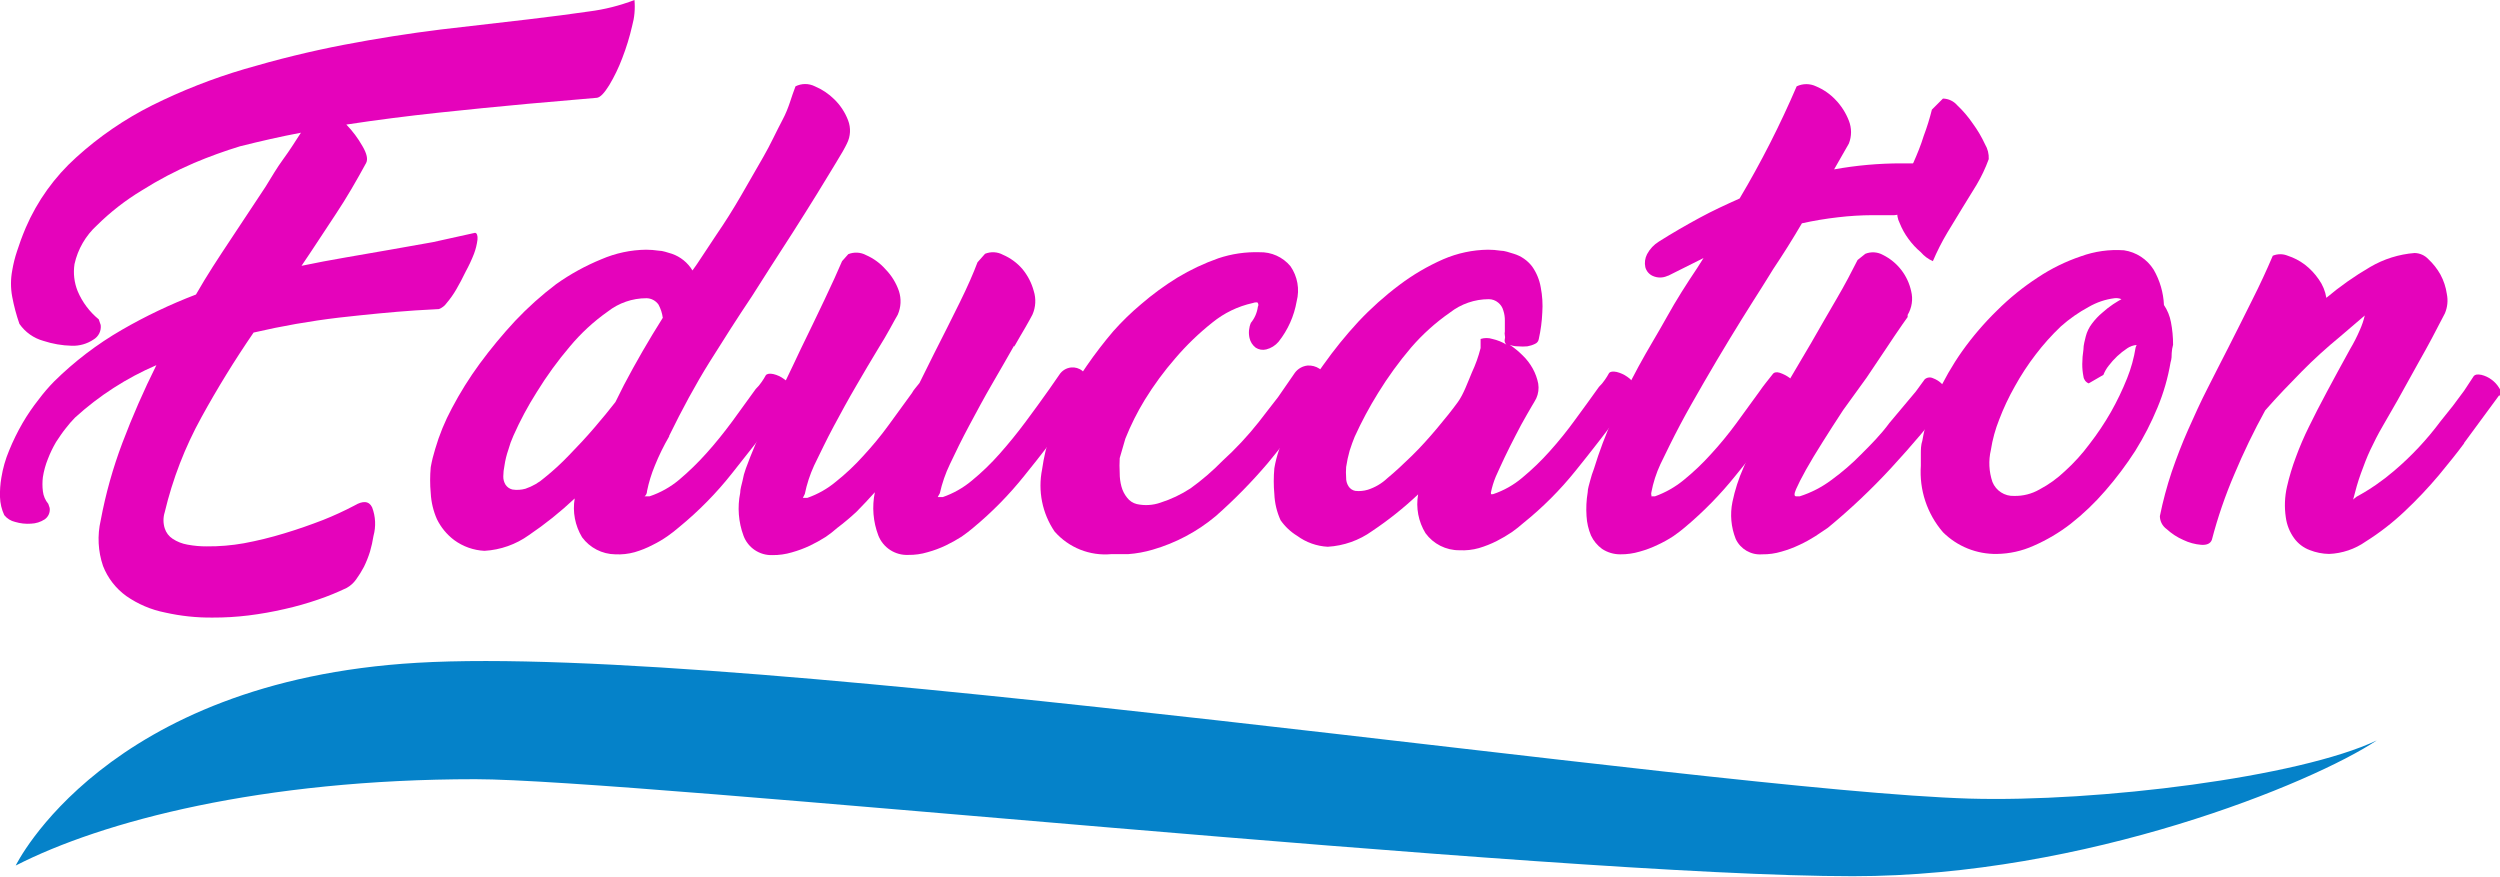
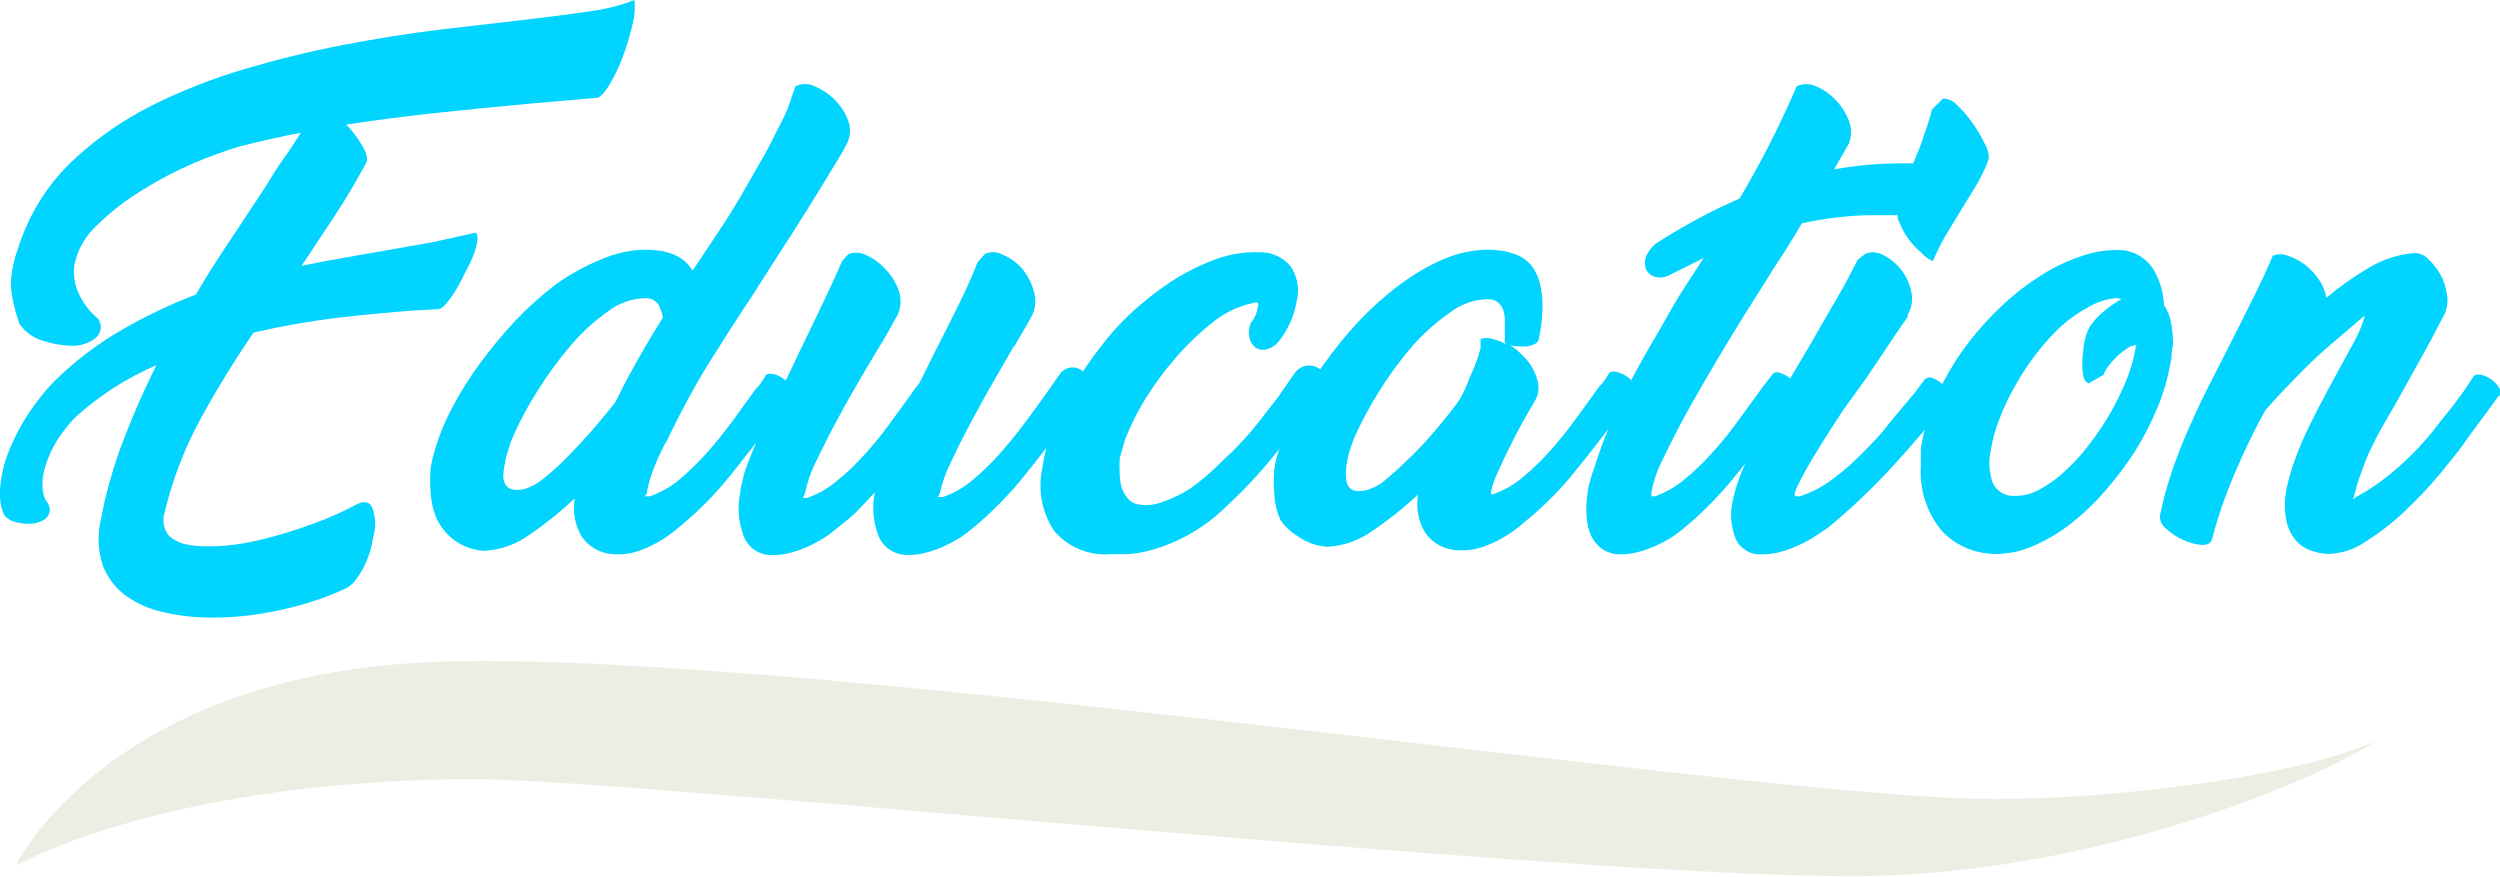
<svg xmlns="http://www.w3.org/2000/svg" viewBox="0 0 128.85 45.16">
  <defs>
-     <style>.cls-1{fill:#e503bb;}.cls-2{fill:#0582c9;}</style>
+     <style>.cls-1{fill:#00D4FF;}.cls-2{fill:#ECEEE3;}</style>
  </defs>
  <g id="Layer_2" data-name="Layer 2">
    <g id="Layer_4" data-name="Layer 4">
      <path class="cls-1" d="M2.56,26.18a.61.61,0,0,1-.26.59,1.38,1.38,0,0,1-.7.22,2.28,2.28,0,0,1-.82-.09,1,1,0,0,1-.56-.35A2.35,2.35,0,0,1,0,25.62a5,5,0,0,1,.07-1,6.07,6.07,0,0,1,.4-1.4,11.51,11.51,0,0,1,.69-1.41A10.51,10.51,0,0,1,2,20.58a9,9,0,0,1,.79-.92A17.22,17.22,0,0,1,6.28,17a26.69,26.69,0,0,1,3.82-1.82c.57-1,1.16-1.89,1.77-2.81s1.21-1.83,1.82-2.75c.3-.49.6-1,.91-1.42s.62-.91.91-1.36c-1.06.2-2.1.44-3.14.7A24.56,24.56,0,0,0,10,8.4a19.34,19.34,0,0,0-2.7,1.42A12.37,12.37,0,0,0,5,11.61a3.82,3.82,0,0,0-1.16,2A2.66,2.66,0,0,0,4,15a3.77,3.77,0,0,0,1.09,1.46l.1.29a.76.76,0,0,1-.37.75,1.89,1.89,0,0,1-1.13.32,5.08,5.08,0,0,1-1.45-.25A2.22,2.22,0,0,1,1,16.69,9.75,9.75,0,0,1,.63,15.3a3.66,3.66,0,0,1,0-1.36,6.42,6.42,0,0,1,.25-1c.11-.35.26-.76.45-1.21A10.43,10.43,0,0,1,3.93,8.11,17.44,17.44,0,0,1,7.84,5.43,29.28,29.28,0,0,1,12.6,3.56c1.7-.5,3.4-.92,5.12-1.25s3.39-.59,5-.79L27.21,1c1.2-.14,2.25-.28,3.15-.41A10,10,0,0,0,32.7,0a3.71,3.71,0,0,1-.12,1.34A12,12,0,0,1,32.07,3a8.58,8.58,0,0,1-.67,1.39c-.25.4-.45.62-.63.65l-3.56.31c-1.51.14-3.05.29-4.63.46s-3.15.37-4.73.61a5.45,5.45,0,0,1,.83,1.11c.23.39.29.68.19.87-.49.9-1,1.79-1.58,2.66s-1.15,1.76-1.75,2.64c.76-.16,1.52-.3,2.27-.43l2.3-.4,2.2-.39L24.48,12c.1,0,.15.15.13.35a3.2,3.2,0,0,1-.18.73A7.64,7.64,0,0,1,24,14c-.16.33-.32.64-.48.91a4.84,4.84,0,0,1-.5.71.85.85,0,0,1-.4.31L21.39,16c-1.18.08-2.49.21-3.92.37a40.69,40.69,0,0,0-4.4.77q-1.46,2.13-2.69,4.37a19.41,19.41,0,0,0-1.89,4.89,1.38,1.38,0,0,0,0,.83,1,1,0,0,0,.41.54,2,2,0,0,0,.76.3,5.16,5.16,0,0,0,1,.09A10.38,10.38,0,0,0,12.57,28a19.11,19.11,0,0,0,2.08-.51c.7-.21,1.35-.44,2-.69a16.84,16.84,0,0,0,1.61-.74c.45-.27.76-.24.92.09a2.38,2.38,0,0,1,.07,1.47,6.61,6.61,0,0,1-.18.81,5.51,5.51,0,0,1-.31.78,5.29,5.29,0,0,1-.41.66,1.46,1.46,0,0,1-.48.43,13.14,13.14,0,0,1-1.47.6,16,16,0,0,1-1.73.49,18,18,0,0,1-1.86.33,14.67,14.67,0,0,1-1.85.11,10.64,10.64,0,0,1-2.45-.26,5.3,5.3,0,0,1-2-.85,3.46,3.46,0,0,1-1.2-1.55,4.29,4.29,0,0,1-.12-2.35,23.48,23.48,0,0,1,1.12-4,43.37,43.37,0,0,1,1.75-4,15.06,15.06,0,0,0-4.19,2.7,5.68,5.68,0,0,0-.47.54c-.17.21-.34.46-.51.72a5.83,5.83,0,0,0-.42.87,4.27,4.27,0,0,0-.26.94,3,3,0,0,0,0,.73,1.23,1.23,0,0,0,.28.65Z" />
      <path class="cls-1" d="M34.49,22.49A11.67,11.67,0,0,0,33.75,24a7.13,7.13,0,0,0-.4,1.3c0,.15-.08.25-.13.28h.26A4.69,4.69,0,0,0,35,24.73a13.89,13.89,0,0,0,1.41-1.37c.46-.51.9-1.06,1.33-1.64l1.21-1.67a2.24,2.24,0,0,0,.31-.37,3.37,3.37,0,0,0,.21-.34q.1-.12.39-.06a1.47,1.47,0,0,1,.54.25,1.32,1.32,0,0,1,.42.43.33.33,0,0,1,0,.42l-.75,1v0c-.75,1-1.53,2-2.33,3A18,18,0,0,1,35,27.17a7.26,7.26,0,0,1-.59.46,5.73,5.73,0,0,1-.78.46,5,5,0,0,1-.92.37,3.14,3.14,0,0,1-1,.11A2.16,2.16,0,0,1,30,27.69a2.92,2.92,0,0,1-.38-2,18.78,18.78,0,0,1-2.36,1.89,4.36,4.36,0,0,1-2.29.81,2.88,2.88,0,0,1-1.57-.56,3,3,0,0,1-.88-1.07,3.81,3.81,0,0,1-.32-1.34,7.31,7.31,0,0,1,0-1.34,7.62,7.62,0,0,1,.23-.94,10.84,10.84,0,0,1,.86-2.1,18.35,18.35,0,0,1,1.43-2.29,25.22,25.22,0,0,1,1.83-2.21,17.08,17.08,0,0,1,2.12-1.9A11.64,11.64,0,0,1,31,13.36a6,6,0,0,1,2.3-.49,4.62,4.62,0,0,1,.65.05c.21,0,.43.09.68.16a2,2,0,0,1,1.06.86l.24-.34,1-1.51c.44-.64.86-1.31,1.26-2s.79-1.38,1.15-2,.67-1.31,1-1.93S40.78,5,41,4.45a1.11,1.11,0,0,1,1,0,3.14,3.14,0,0,1,1,.67,3,3,0,0,1,.71,1.08,1.47,1.47,0,0,1-.06,1.2c-.1.21-.29.55-.57,1s-.6,1-1,1.64-.77,1.24-1.2,1.91-.83,1.29-1.21,1.88l-.91,1.43,0,0c-.73,1.09-1.46,2.23-2.19,3.4s-1.42,2.45-2.08,3.8Zm-7.41,2.7a2.93,2.93,0,0,0,1-.58,12.75,12.75,0,0,0,1.25-1.15c.43-.44.86-.9,1.29-1.4s.79-.94,1.1-1.34l.44-.88c.61-1.16,1.28-2.32,2-3.46a2,2,0,0,0-.22-.68.77.77,0,0,0-.62-.33,3.24,3.24,0,0,0-2,.69,10.16,10.16,0,0,0-1.95,1.8,18.9,18.9,0,0,0-1.7,2.34,17.15,17.15,0,0,0-1.21,2.26,4.86,4.86,0,0,0-.26.72A4.36,4.36,0,0,0,26,24a2.72,2.72,0,0,0-.06.55.78.78,0,0,0,.12.44.59.59,0,0,0,.35.24A1.59,1.59,0,0,0,27.08,25.19Z" />
      <path class="cls-1" d="M50.77,13.08a1.08,1.08,0,0,1,.92.05,2.76,2.76,0,0,1,1,.73A3,3,0,0,1,53.28,15a1.72,1.72,0,0,1-.07,1.22c-.07.14-.19.35-.36.65s-.37.62-.58,1l0-.06c-.33.58-.7,1.23-1.12,1.95s-.81,1.45-1.19,2.16-.71,1.38-1,2a6.9,6.9,0,0,0-.52,1.5l-.11.2h.26a4.75,4.75,0,0,0,1.5-.85,12.3,12.3,0,0,0,1.43-1.38c.46-.52.91-1.07,1.34-1.65s.84-1.14,1.22-1.68l.52-.75a.82.82,0,0,1,.6-.37.79.79,0,0,1,.58.17.9.9,0,0,1,.32.56,1.17,1.17,0,0,1-.25.83l-.73,1c-.73,1-1.5,2-2.31,3a18.33,18.33,0,0,1-2.65,2.7c-.16.14-.36.29-.6.46a7.76,7.76,0,0,1-.81.45,5.52,5.52,0,0,1-.94.35,3.27,3.27,0,0,1-1,.14,1.58,1.58,0,0,1-1.54-1,4,4,0,0,1-.18-2.23v0c-.31.35-.62.67-.94,1a12.54,12.54,0,0,1-1,.84,5.85,5.85,0,0,1-.59.46,7.76,7.76,0,0,1-.81.45,5.86,5.86,0,0,1-.94.35,3.38,3.38,0,0,1-1,.14,1.53,1.53,0,0,1-1.49-1,4.05,4.05,0,0,1-.17-2.21c0-.19.07-.4.12-.62a3.61,3.61,0,0,1,.17-.63c.14-.38.31-.82.52-1.31s.44-1,.7-1.53l.81-1.64c.27-.56.54-1.12.8-1.68.43-.88.84-1.73,1.22-2.53s.69-1.48.91-2l.32-.36a1.08,1.08,0,0,1,.92.05,2.85,2.85,0,0,1,1,.73A3,3,0,0,1,46.33,15a1.71,1.71,0,0,1-.06,1.22c-.09.15-.22.39-.39.7s-.38.67-.63,1.07l0,0c-.35.57-.72,1.21-1.13,1.91s-.79,1.4-1.16,2.09-.68,1.35-1,2a6.78,6.78,0,0,0-.48,1.47l-.1.2h.23a4.72,4.72,0,0,0,1.48-.84,11.67,11.67,0,0,0,1.41-1.33c.45-.49.88-1,1.3-1.58l1.2-1.65h0a1.51,1.51,0,0,1,.18-.26l.21-.26.75-1.51c.47-.92.91-1.8,1.32-2.63s.71-1.52.92-2.08Z" />
      <path class="cls-1" d="M67.35,21.27c-.55.78-1.22,1.64-2,2.59a26.6,26.6,0,0,1-2.69,2.74,8.93,8.93,0,0,1-3.25,1.73,6,6,0,0,1-1.26.23c-.38,0-.67,0-.87,0a3.46,3.46,0,0,1-2.93-1.17,4.22,4.22,0,0,1-.64-3.2,10.28,10.28,0,0,1,1.14-3.46,22.11,22.11,0,0,1,2.53-3.66,13.69,13.69,0,0,1,1.43-1.39,14.51,14.51,0,0,1,1.87-1.37,11.43,11.43,0,0,1,2.12-1A6.08,6.08,0,0,1,64.91,13a2,2,0,0,1,1.6.72,2.2,2.2,0,0,1,.32,1.81,4.62,4.62,0,0,1-.93,2.08,1.22,1.22,0,0,1-.64.4.69.69,0,0,1-.54-.09.86.86,0,0,1-.32-.5,1.28,1.28,0,0,1,.07-.78,1.64,1.64,0,0,0,.36-.83.18.18,0,0,0,0-.19c0-.05-.13-.05-.27,0a5,5,0,0,0-2.07,1,13.78,13.78,0,0,0-1.91,1.84A16.13,16.13,0,0,0,59,20.61a13.3,13.3,0,0,0-1,2l-.29,1a6.78,6.78,0,0,0,0,.77,2.58,2.58,0,0,0,.09.7,1.54,1.54,0,0,0,.29.57.89.89,0,0,0,.5.33l0,0a2.24,2.24,0,0,0,1.21-.07,6.39,6.39,0,0,0,1.56-.74A12.56,12.56,0,0,0,63,23.76a16.84,16.84,0,0,0,1.87-2c.33-.42.65-.85,1-1.29l.87-1.26a.94.94,0,0,1,.65-.37A1,1,0,0,1,68,19a.74.74,0,0,1,.31.53,1.12,1.12,0,0,1-.29.82Z" />
      <path class="cls-1" d="M79.31,17.47a.32.32,0,0,1-.19.25,1.45,1.45,0,0,1-.4.13,2.59,2.59,0,0,1-.48,0,1.1,1.1,0,0,1-.43-.08,4.35,4.35,0,0,1,.67.55A2.86,2.86,0,0,1,79,19a2.66,2.66,0,0,1,.28.77,1.33,1.33,0,0,1-.1.76c-.06.12-.14.25-.23.4l-.26.45c-.19.33-.39.69-.58,1.07s-.39.75-.56,1.12-.33.7-.46,1a4.49,4.49,0,0,0-.25.82.1.1,0,0,1,0,.08l-.07,0h.18a4.58,4.58,0,0,0,1.51-.85,13,13,0,0,0,1.42-1.37,19.7,19.7,0,0,0,1.32-1.64c.43-.58.83-1.14,1.21-1.67a2.24,2.24,0,0,0,.31-.37,3.37,3.37,0,0,0,.21-.34q.1-.12.39-.06a1.59,1.59,0,0,1,.55.25,1.4,1.4,0,0,1,.41.43.31.31,0,0,1,0,.42l-.75,1v0c-.75,1-1.52,2-2.33,3a17.54,17.54,0,0,1-2.69,2.69,6.93,6.93,0,0,1-.58.46,7.28,7.28,0,0,1-.78.46,5.46,5.46,0,0,1-.93.37,3.08,3.08,0,0,1-1,.11,2.14,2.14,0,0,1-1.75-.88,2.87,2.87,0,0,1-.38-2,18.16,18.16,0,0,1-2.37,1.89,4.36,4.36,0,0,1-2.29.81,2.92,2.92,0,0,1-1.57-.56A2.86,2.86,0,0,1,66,26.81a3.61,3.61,0,0,1-.32-1.34,7.35,7.35,0,0,1,0-1.34,6,6,0,0,1,.24-.94,10.24,10.24,0,0,1,.86-2.1,17.25,17.25,0,0,1,1.43-2.29A22.1,22.1,0,0,1,70,16.59a16.39,16.39,0,0,1,2.12-1.9,11.29,11.29,0,0,1,2.27-1.33,6,6,0,0,1,2.3-.49,4.4,4.4,0,0,1,.65.05c.21,0,.44.09.68.16a1.86,1.86,0,0,1,.95.66,2.63,2.63,0,0,1,.44,1.07,5,5,0,0,1,.08,1.3A7.83,7.83,0,0,1,79.31,17.47Zm-3,0a1,1,0,0,1,.61,0,2.42,2.42,0,0,1,.72.29.28.28,0,0,1-.08-.29.35.35,0,0,0,0-.18.5.5,0,0,1,0-.21c0-.17,0-.36,0-.55a1.55,1.55,0,0,0-.08-.53.78.78,0,0,0-.26-.4.75.75,0,0,0-.49-.18,3.26,3.26,0,0,0-2,.69,10.78,10.78,0,0,0-2,1.8,18.9,18.9,0,0,0-1.7,2.34,19.91,19.91,0,0,0-1.21,2.26c-.08.2-.17.43-.26.72a6.65,6.65,0,0,0-.18.84,3.62,3.62,0,0,0,0,.55.78.78,0,0,0,.12.44.53.53,0,0,0,.35.24,1.6,1.6,0,0,0,.65-.06,2.62,2.62,0,0,0,1-.59c.4-.33.82-.72,1.27-1.16s.87-.91,1.3-1.42.78-.95,1.07-1.35.5-1,.72-1.52a7,7,0,0,0,.45-1.26Z" />
      <path class="cls-1" d="M85.94,14.22a.91.91,0,0,1-.76,0,.68.68,0,0,1-.38-.45,1,1,0,0,1,.09-.67,1.69,1.69,0,0,1,.61-.65c.71-.45,1.41-.85,2.09-1.22s1.38-.69,2.07-1A49.6,49.6,0,0,0,92.6,4.45a1.16,1.16,0,0,1,1,0,2.94,2.94,0,0,1,1,.69,3.22,3.22,0,0,1,.69,1.08,1.6,1.6,0,0,1,0,1.18l-.76,1.33A19.41,19.41,0,0,1,98,8.42l.67,0,.68,0a2.08,2.08,0,0,1-.09.84,3.4,3.4,0,0,1-.41.86,3,3,0,0,1-.58.69,1,1,0,0,1-.64.28c-.17,0-.35,0-.54,0l-.58,0a15.63,15.63,0,0,0-1.79.11,17.85,17.85,0,0,0-1.85.31c-.24.41-.49.82-.74,1.22s-.5.78-.74,1.14l-.21.34c-.2.33-.49.78-.85,1.35s-.76,1.21-1.19,1.92-.86,1.43-1.31,2.21-.87,1.51-1.25,2.23-.7,1.38-1,2a6.1,6.1,0,0,0-.47,1.46.27.27,0,0,0,0,.13.08.08,0,0,1,0,.07h.19a5,5,0,0,0,1.48-.84,12.39,12.39,0,0,0,1.4-1.33,18.53,18.53,0,0,0,1.3-1.58l1.2-1.65h0c.11-.16.22-.31.34-.46l.34-.43c.07-.1.19-.13.36-.08a1.89,1.89,0,0,1,.51.26,1.75,1.75,0,0,1,.39.43.43.43,0,0,1,0,.43l-.86,1.17c-.71,1-1.48,2-2.3,3a18.92,18.92,0,0,1-2.61,2.67c-.16.14-.36.29-.6.46a6.14,6.14,0,0,1-.81.45,5.42,5.42,0,0,1-.93.35,3.38,3.38,0,0,1-1,.14,1.69,1.69,0,0,1-.94-.28A1.8,1.8,0,0,1,82,27.6a3,3,0,0,1-.23-1,5.27,5.27,0,0,1,.06-1.23c0-.19.08-.4.13-.61a5.14,5.14,0,0,1,.19-.59,22.09,22.09,0,0,1,1-2.65c.4-.89.83-1.76,1.3-2.63s1-1.72,1.47-2.57,1-1.68,1.55-2.5l.33-.52L86,14.2Z" />
      <path class="cls-1" d="M96.14,13.08a1.06,1.06,0,0,1,.91.06A2.73,2.73,0,0,1,98.5,15a1.62,1.62,0,0,1-.18,1.23s0,0,0,.11l-.29.41-.41.6q-.24.35-.42.63l-1,1.49L95,21.13c-.37.56-.72,1.11-1.06,1.65s-.62,1-.86,1.43-.4.75-.51,1-.1.37,0,.37h.19a5.51,5.51,0,0,0,1.63-.84,12.09,12.09,0,0,0,1.55-1.34c.5-.5,1-1,1.44-1.6l1.36-1.62.46-.63a.39.39,0,0,1,.42-.06,1.27,1.27,0,0,1,.48.31,1.41,1.41,0,0,1,.33.49.42.42,0,0,1-.06.46l0-.05c-.87,1.12-1.84,2.27-2.91,3.43a32.81,32.81,0,0,1-3.25,3.07l-.64.43a7,7,0,0,1-.82.45,5.75,5.75,0,0,1-.93.35,3.3,3.3,0,0,1-1,.14,1.38,1.38,0,0,1-1.36-.79,3.35,3.35,0,0,1-.17-1.91,8.67,8.67,0,0,1,.57-1.77l0,0a24.37,24.37,0,0,1,1.49-3c.65-1.14,1.32-2.29,2-3.43.45-.78.88-1.54,1.31-2.27s.78-1.41,1.08-2Zm4-8a1,1,0,0,1,.74.35,5.73,5.73,0,0,1,.8.94,6.23,6.23,0,0,1,.63,1.07,1.36,1.36,0,0,1,.19.76,7.86,7.86,0,0,1-.63,1.33l-.72,1.17L100.36,12a12.34,12.34,0,0,0-.74,1.46A1.74,1.74,0,0,1,99,13a3.83,3.83,0,0,1-.64-.69,3.61,3.61,0,0,1-.45-.81,1.18,1.18,0,0,1-.12-.7A10.2,10.2,0,0,1,98.1,9.7c.15-.42.31-.85.51-1.3S99,7.49,99.15,7a12.12,12.12,0,0,0,.42-1.35Z" />
      <path class="cls-1" d="M109.47,12.9a2.18,2.18,0,0,1,1.53,1,4,4,0,0,1,.53,1.82,2.33,2.33,0,0,1,.36.88,6,6,0,0,1,.11,1.17,2,2,0,0,0-.07.42c0,.14,0,.3-.06.49A10.68,10.68,0,0,1,111.2,21a15.29,15.29,0,0,1-1.15,2.24,17.7,17.7,0,0,1-1.54,2.05A12.81,12.81,0,0,1,106.72,27a9,9,0,0,1-1.91,1.13,4.76,4.76,0,0,1-1.89.42,3.85,3.85,0,0,1-2.78-1.12A4.75,4.75,0,0,1,99,24c0-.19,0-.4,0-.61s0-.45.08-.69a8.61,8.61,0,0,1,.73-2.3,14.35,14.35,0,0,1,1.32-2.3A15.42,15.42,0,0,1,102.93,16a13.15,13.15,0,0,1,2.1-1.7,9.51,9.51,0,0,1,2.22-1.09A5.4,5.4,0,0,1,109.47,12.9Zm-1.82,6.86a.44.44,0,0,1-.27-.36,3.16,3.16,0,0,1-.06-.64,4.91,4.91,0,0,1,.06-.74c0-.26.08-.49.12-.68a1.83,1.83,0,0,1,.32-.66,3.27,3.27,0,0,1,.54-.57,4.89,4.89,0,0,1,.55-.43c.19-.12.33-.21.43-.26a.7.7,0,0,0-.36-.05,3.53,3.53,0,0,0-1.33.45,7.53,7.53,0,0,0-1.43,1,12.09,12.09,0,0,0-1.3,1.45,13,13,0,0,0-1.08,1.65,12.36,12.36,0,0,0-.8,1.7,7.15,7.15,0,0,0-.43,1.57,3,3,0,0,0,.08,1.65,1.15,1.15,0,0,0,1.12.72,2.51,2.51,0,0,0,1.3-.33,5.91,5.91,0,0,0,1.32-.95,9.5,9.5,0,0,0,1.26-1.39,14.11,14.11,0,0,0,1.11-1.66,14.31,14.31,0,0,0,.83-1.73,7.36,7.36,0,0,0,.44-1.59l.05-.13a1,1,0,0,0-.48.17,3.89,3.89,0,0,0-.52.41,4.06,4.06,0,0,0-.44.49,1.79,1.79,0,0,0-.27.47Z" />
      <path class="cls-1" d="M127,22.85c-.33.45-.77,1-1.3,1.64a22.09,22.09,0,0,1-1.77,1.87,12.91,12.91,0,0,1-2,1.55,3.53,3.53,0,0,1-1.89.64,2.83,2.83,0,0,1-1-.2,1.74,1.74,0,0,1-.8-.61,2.36,2.36,0,0,1-.43-1.08,4.26,4.26,0,0,1,.06-1.57,11.7,11.7,0,0,1,.46-1.53A15.61,15.61,0,0,1,119,22c.27-.55.58-1.16.93-1.81s.74-1.38,1.19-2.19a8.48,8.48,0,0,0,.51-1,4,4,0,0,0,.25-.74l-1.25,1.07c-.73.6-1.4,1.21-2,1.82s-1.24,1.27-1.88,2a34.31,34.31,0,0,0-1.59,3.29A23.7,23.7,0,0,0,114,27.82c-.07.19-.25.28-.55.26a2.59,2.59,0,0,1-.92-.25,3.11,3.11,0,0,1-.86-.56.83.83,0,0,1-.35-.67,19.11,19.11,0,0,1,.61-2.28c.25-.73.53-1.46.85-2.18s.64-1.43,1-2.13.71-1.41,1.08-2.12.82-1.64,1.22-2.43.75-1.55,1.06-2.28a1,1,0,0,1,.77,0,3,3,0,0,1,.87.45,3.35,3.35,0,0,1,.73.77,2.23,2.23,0,0,1,.39.95,16.06,16.06,0,0,1,2.26-1.59,5.36,5.36,0,0,1,2.29-.72,1,1,0,0,1,.71.32,3.29,3.29,0,0,1,.62.79,3,3,0,0,1,.33,1,1.69,1.69,0,0,1-.1,1c-.45.88-.89,1.71-1.33,2.48l-1.11,2-.77,1.34c-.24.41-.44.81-.63,1.21s-.34.81-.49,1.22-.28.87-.4,1.35c0,0,.08-.08.18-.15h0a11.08,11.08,0,0,0,1.93-1.33,15.4,15.4,0,0,0,2.39-2.55l.64-.8.58-.78.5-.76c.07-.08.19-.1.39-.06a1.43,1.43,0,0,1,.53.25,1.45,1.45,0,0,1,.39.43.34.34,0,0,1,0,.42l0-.05L127,22.83Z" />
      <path class="cls-2" d="M.81,44.61S5.41,35.1,21.5,34.16c17-1,66.4,6.59,80,7,6.62.19,17-1.1,21-3-3.32,2.21-15,7-27,7-15.34,0-62.86-5-71-5C13.5,40.16,5.28,42.32.81,44.61Z" />
    </g>
  </g>
</svg>
